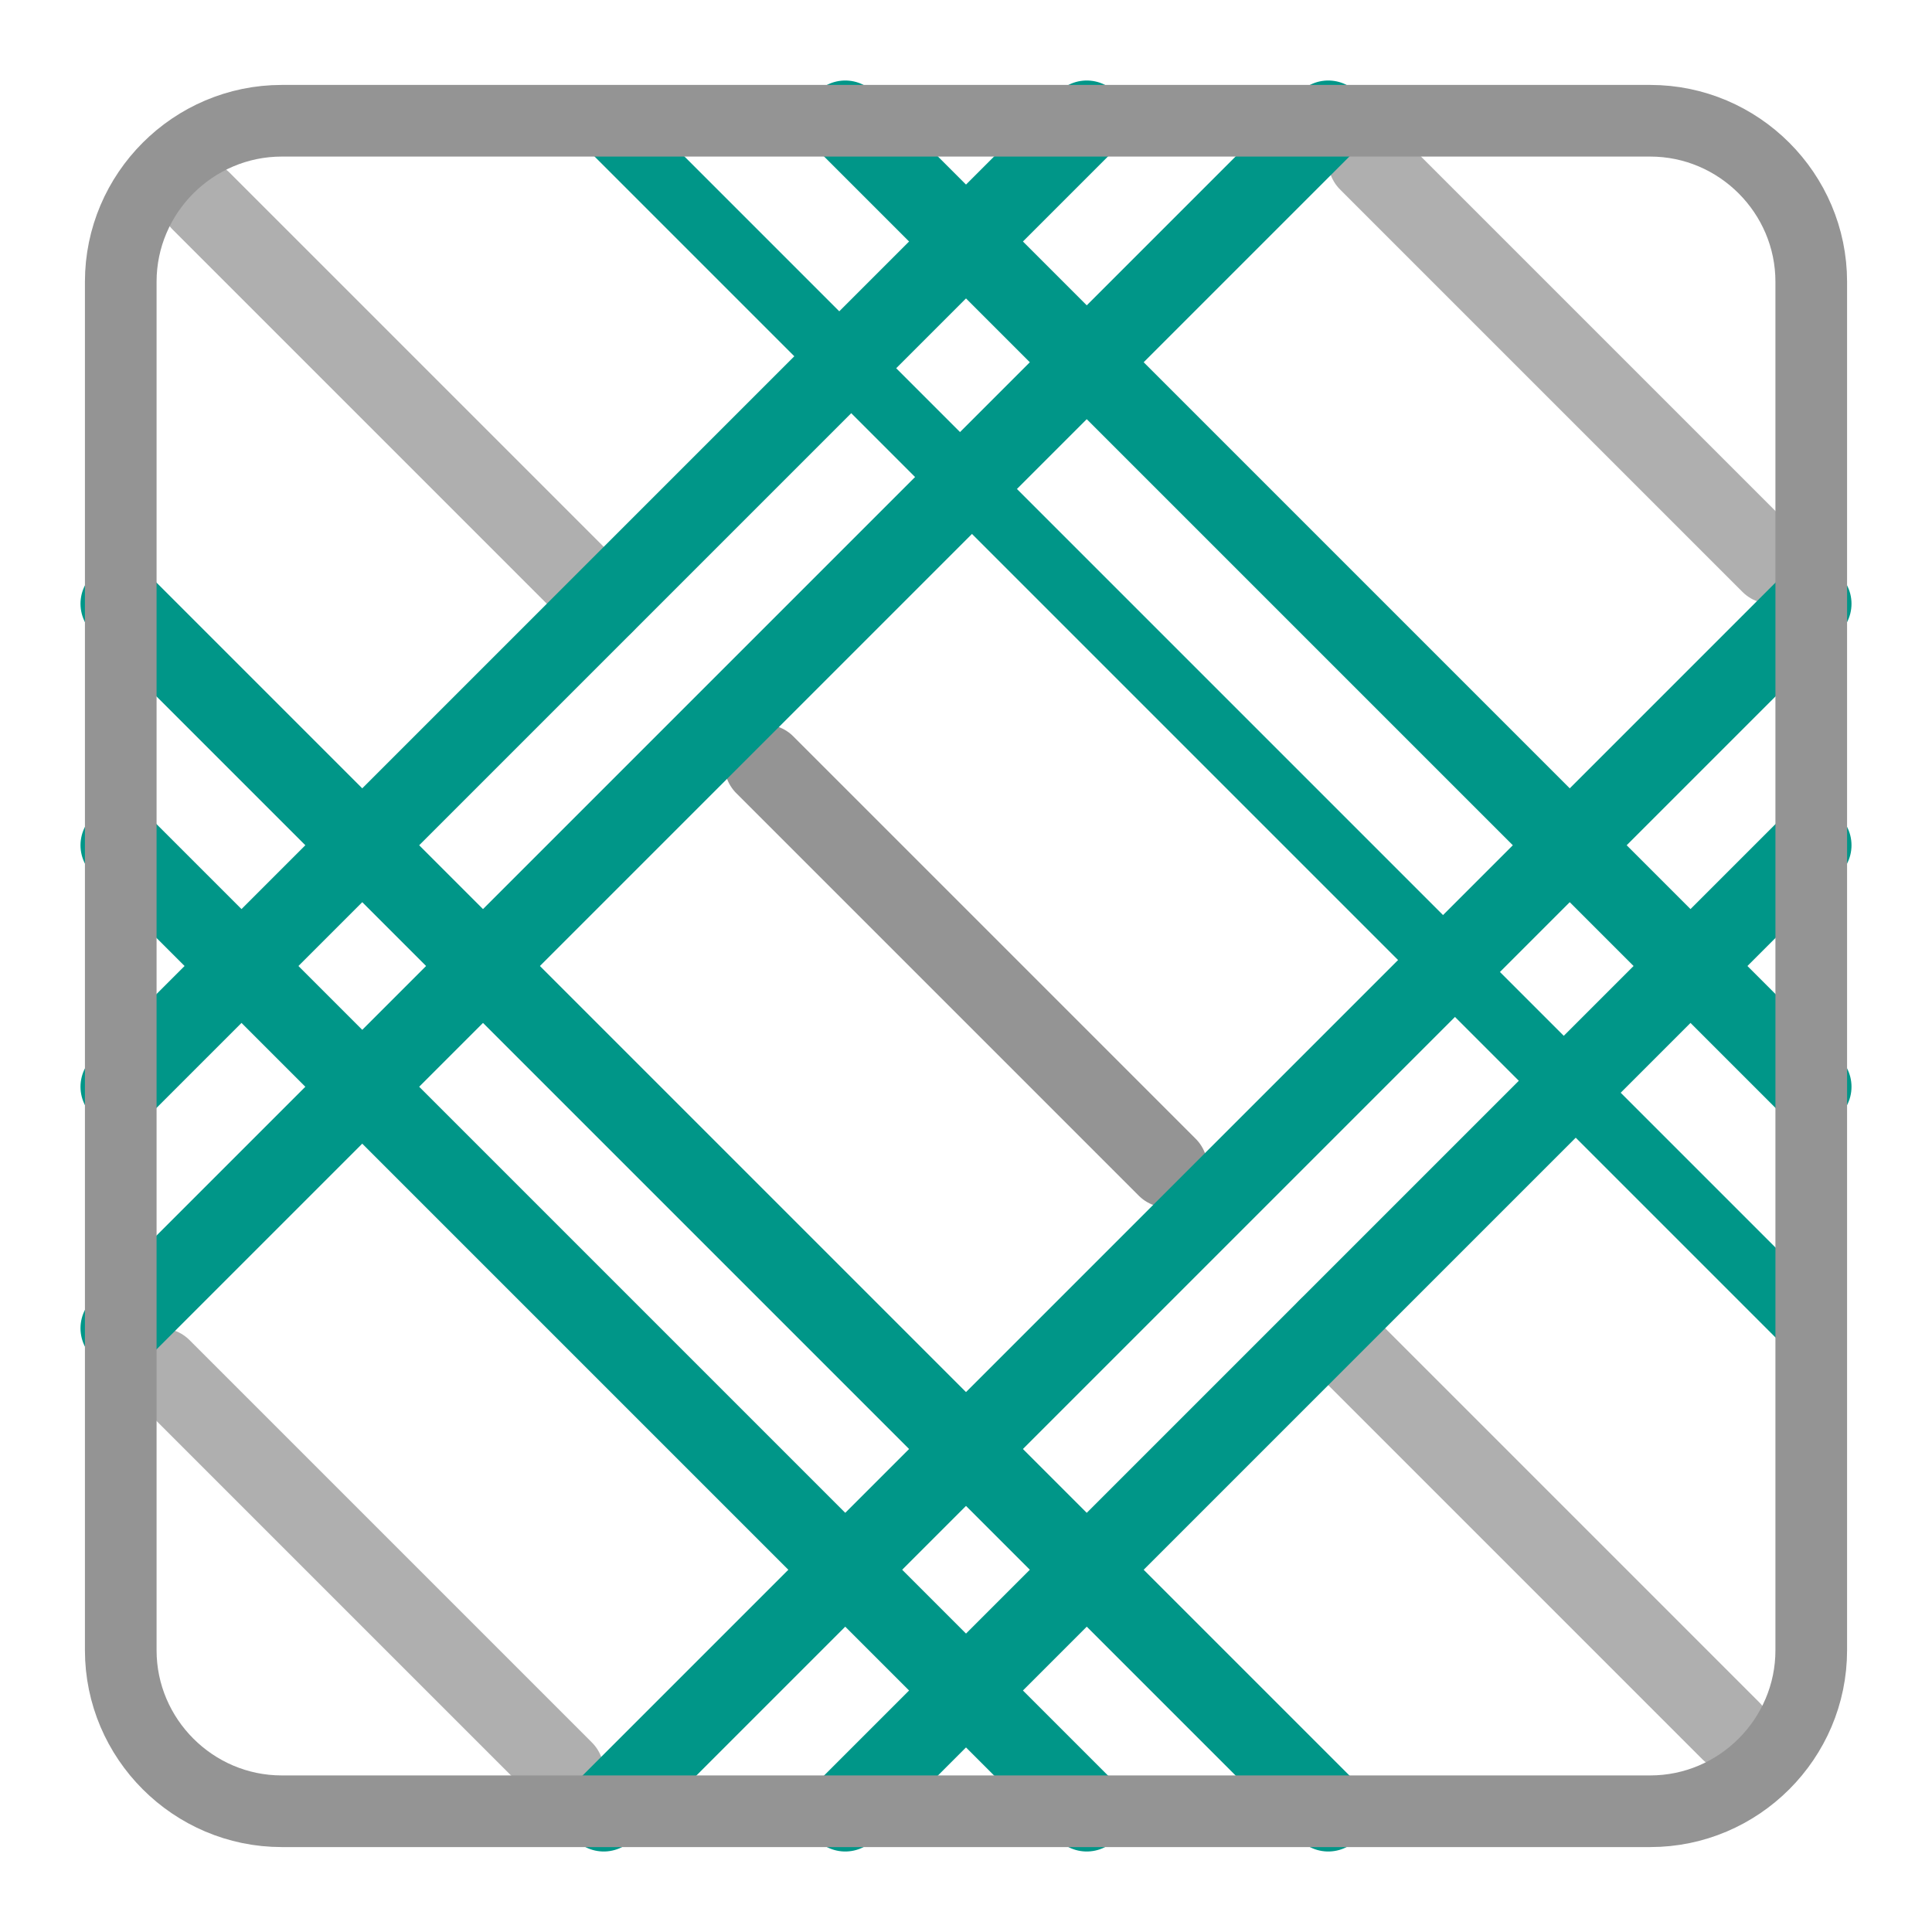
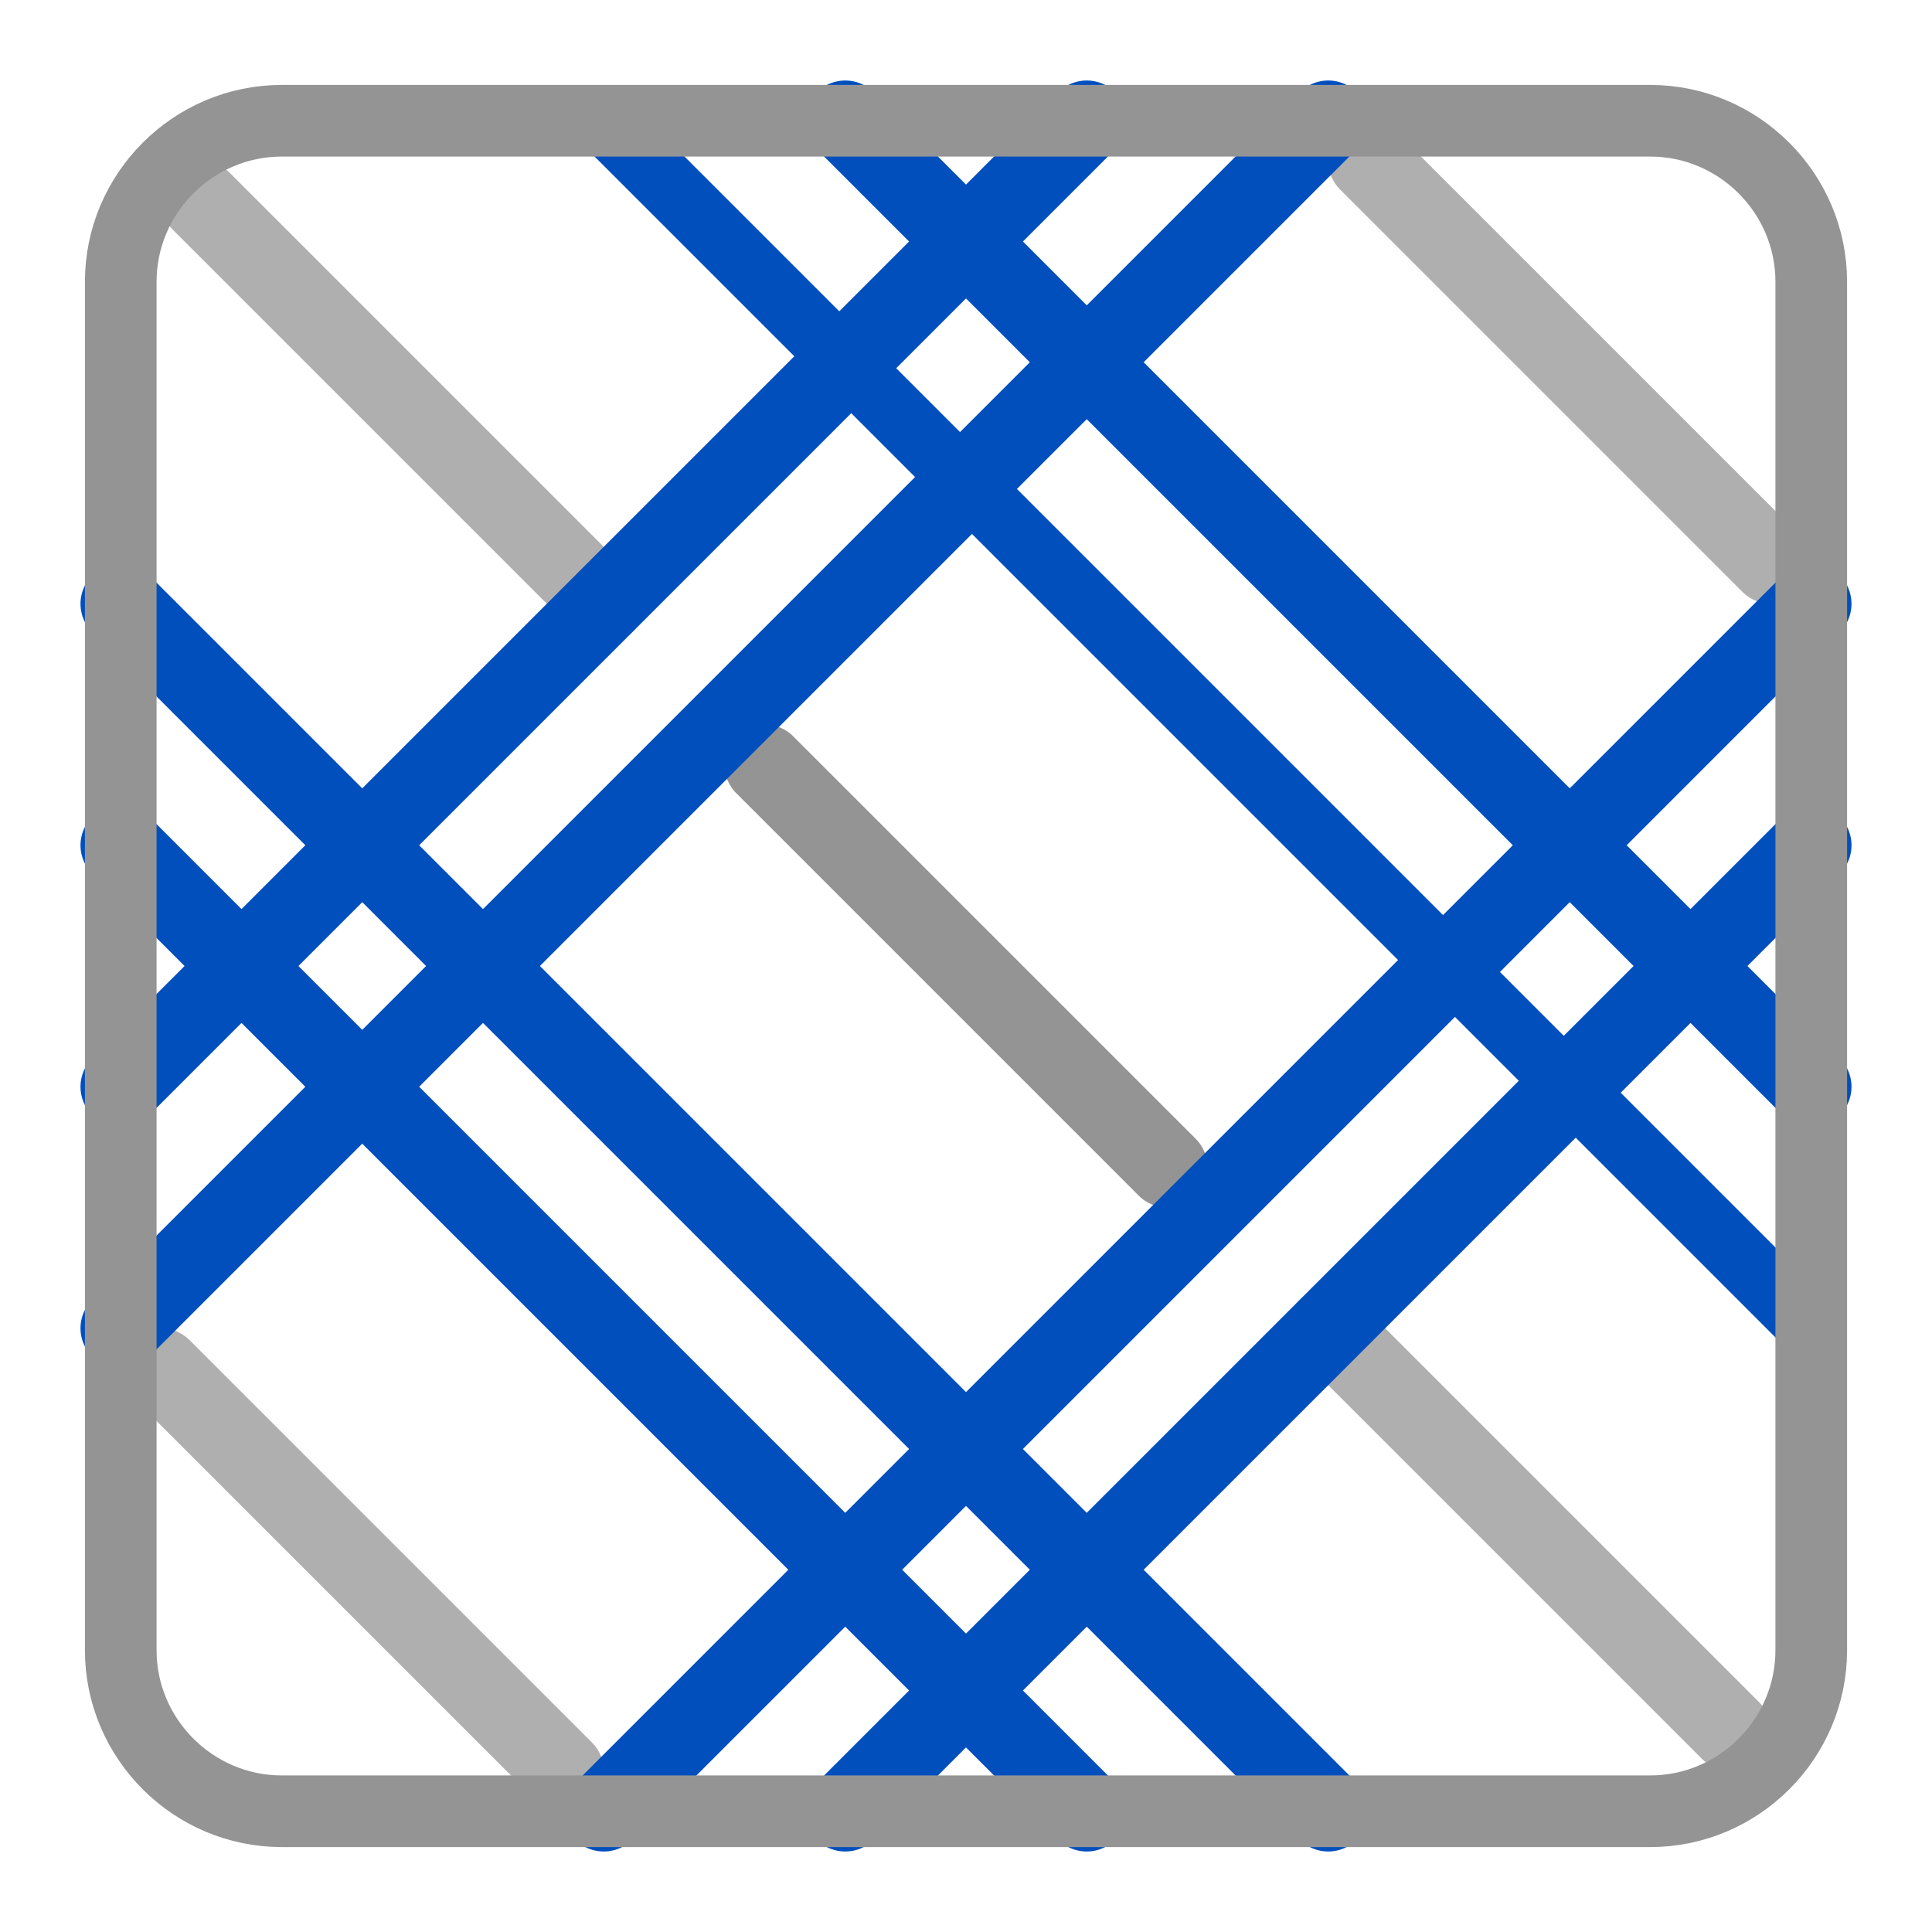
<svg xmlns="http://www.w3.org/2000/svg" id="a" width="24" height="24" viewBox="0 0 24 24">
  <line x1="2.5" y1="2.5" x2="7.5" y2="7.5" style="fill:none; opacity:.75; stroke:#949494; stroke-linecap:round; stroke-linejoin:round;" />
  <line x1="9.5" y1="9.5" x2="14.5" y2="14.5" style="fill:none; stroke:#949494; stroke-linecap:round; stroke-linejoin:round;" />
  <line x1="17" y1="2" x2="22" y2="7" style="fill:none; opacity:.75; stroke:#949494; stroke-linecap:round; stroke-linejoin:round;" />
  <line x1="2" y1="17" x2="7" y2="22" style="fill:none; opacity:.75; stroke:#949494; stroke-linecap:round; stroke-linejoin:round;" />
  <line x1="16.5" y1="16.5" x2="21.5" y2="21.5" style="fill:none; opacity:.75; stroke:#949494; stroke-linecap:round; stroke-linejoin:round;" />
-   <line x1="10.5" y1="1.5" x2="22.5" y2="13.5" style="fill:none; stroke:#009688; stroke-linecap:round; stroke-linejoin:round;" />
-   <line x1="22.5" y1="16.5" x2="7.5" y2="1.5" style="fill:none; stroke:#009688; stroke-linecap:round; stroke-linejoin:round; stroke-width:.79px;" />
-   <line x1="1.5" y1="13.5" x2="13.5" y2="1.5" style="fill:none; stroke:#009688; stroke-linecap:round; stroke-linejoin:round;" />
-   <line x1="16.5" y1="1.5" x2="1.5" y2="16.5" style="fill:none; stroke:#009688; stroke-linecap:round; stroke-linejoin:round;" />
-   <line x1="13.5" y1="22.5" x2="1.5" y2="10.5" style="fill:none; stroke:#009688; stroke-linecap:round; stroke-linejoin:round;" />
-   <line x1="1.5" y1="7.5" x2="16.5" y2="22.5" style="fill:none; stroke:#009688; stroke-linecap:round; stroke-linejoin:round;" />
-   <line x1="22.5" y1="10.5" x2="10.5" y2="22.5" style="fill:none; stroke:#009688; stroke-linecap:round; stroke-linejoin:round;" />
-   <line x1="7.5" y1="22.5" x2="22.5" y2="7.5" style="fill:none; stroke:#009688; stroke-linecap:round; stroke-linejoin:round;" />
+   <line x1="10.5" y1="1.5" x2="22.5" y2="13.5" style="fill:none; stroke:#004fbd; stroke-linecap:round; stroke-linejoin:round;" />
+   <line x1="22.5" y1="16.5" x2="7.5" y2="1.5" style="fill:none; stroke:#004fbd; stroke-linecap:round; stroke-linejoin:round; stroke-width:.79px;" />
+   <line x1="1.5" y1="13.5" x2="13.5" y2="1.5" style="fill:none; stroke:#004fbd; stroke-linecap:round; stroke-linejoin:round;" />
+   <line x1="16.5" y1="1.5" x2="1.5" y2="16.5" style="fill:none; stroke:#004fbd; stroke-linecap:round; stroke-linejoin:round;" />
+   <line x1="13.5" y1="22.5" x2="1.5" y2="10.5" style="fill:none; stroke:#004fbd; stroke-linecap:round; stroke-linejoin:round;" />
+   <line x1="1.5" y1="7.5" x2="16.5" y2="22.5" style="fill:none; stroke:#004fbd; stroke-linecap:round; stroke-linejoin:round;" />
+   <line x1="22.5" y1="10.5" x2="10.5" y2="22.5" style="fill:none; stroke:#004fbd; stroke-linecap:round; stroke-linejoin:round;" />
+   <line x1="7.5" y1="22.5" x2="22.5" y2="7.5" style="fill:none; stroke:#004fbd; stroke-linecap:round; stroke-linejoin:round;" />
  <path id="b" d="M3.5,1.5h17c1.1,0,2,.9,2,2v17c0,1.1-.9,2-2,2H3.5c-1.1,0-2-.9-2-2V3.5c0-1.1.9-2,2-2Z" style="fill:none; stroke:#949494; stroke-linecap:round; stroke-linejoin:round; stroke-width:.89px;" />
</svg>
